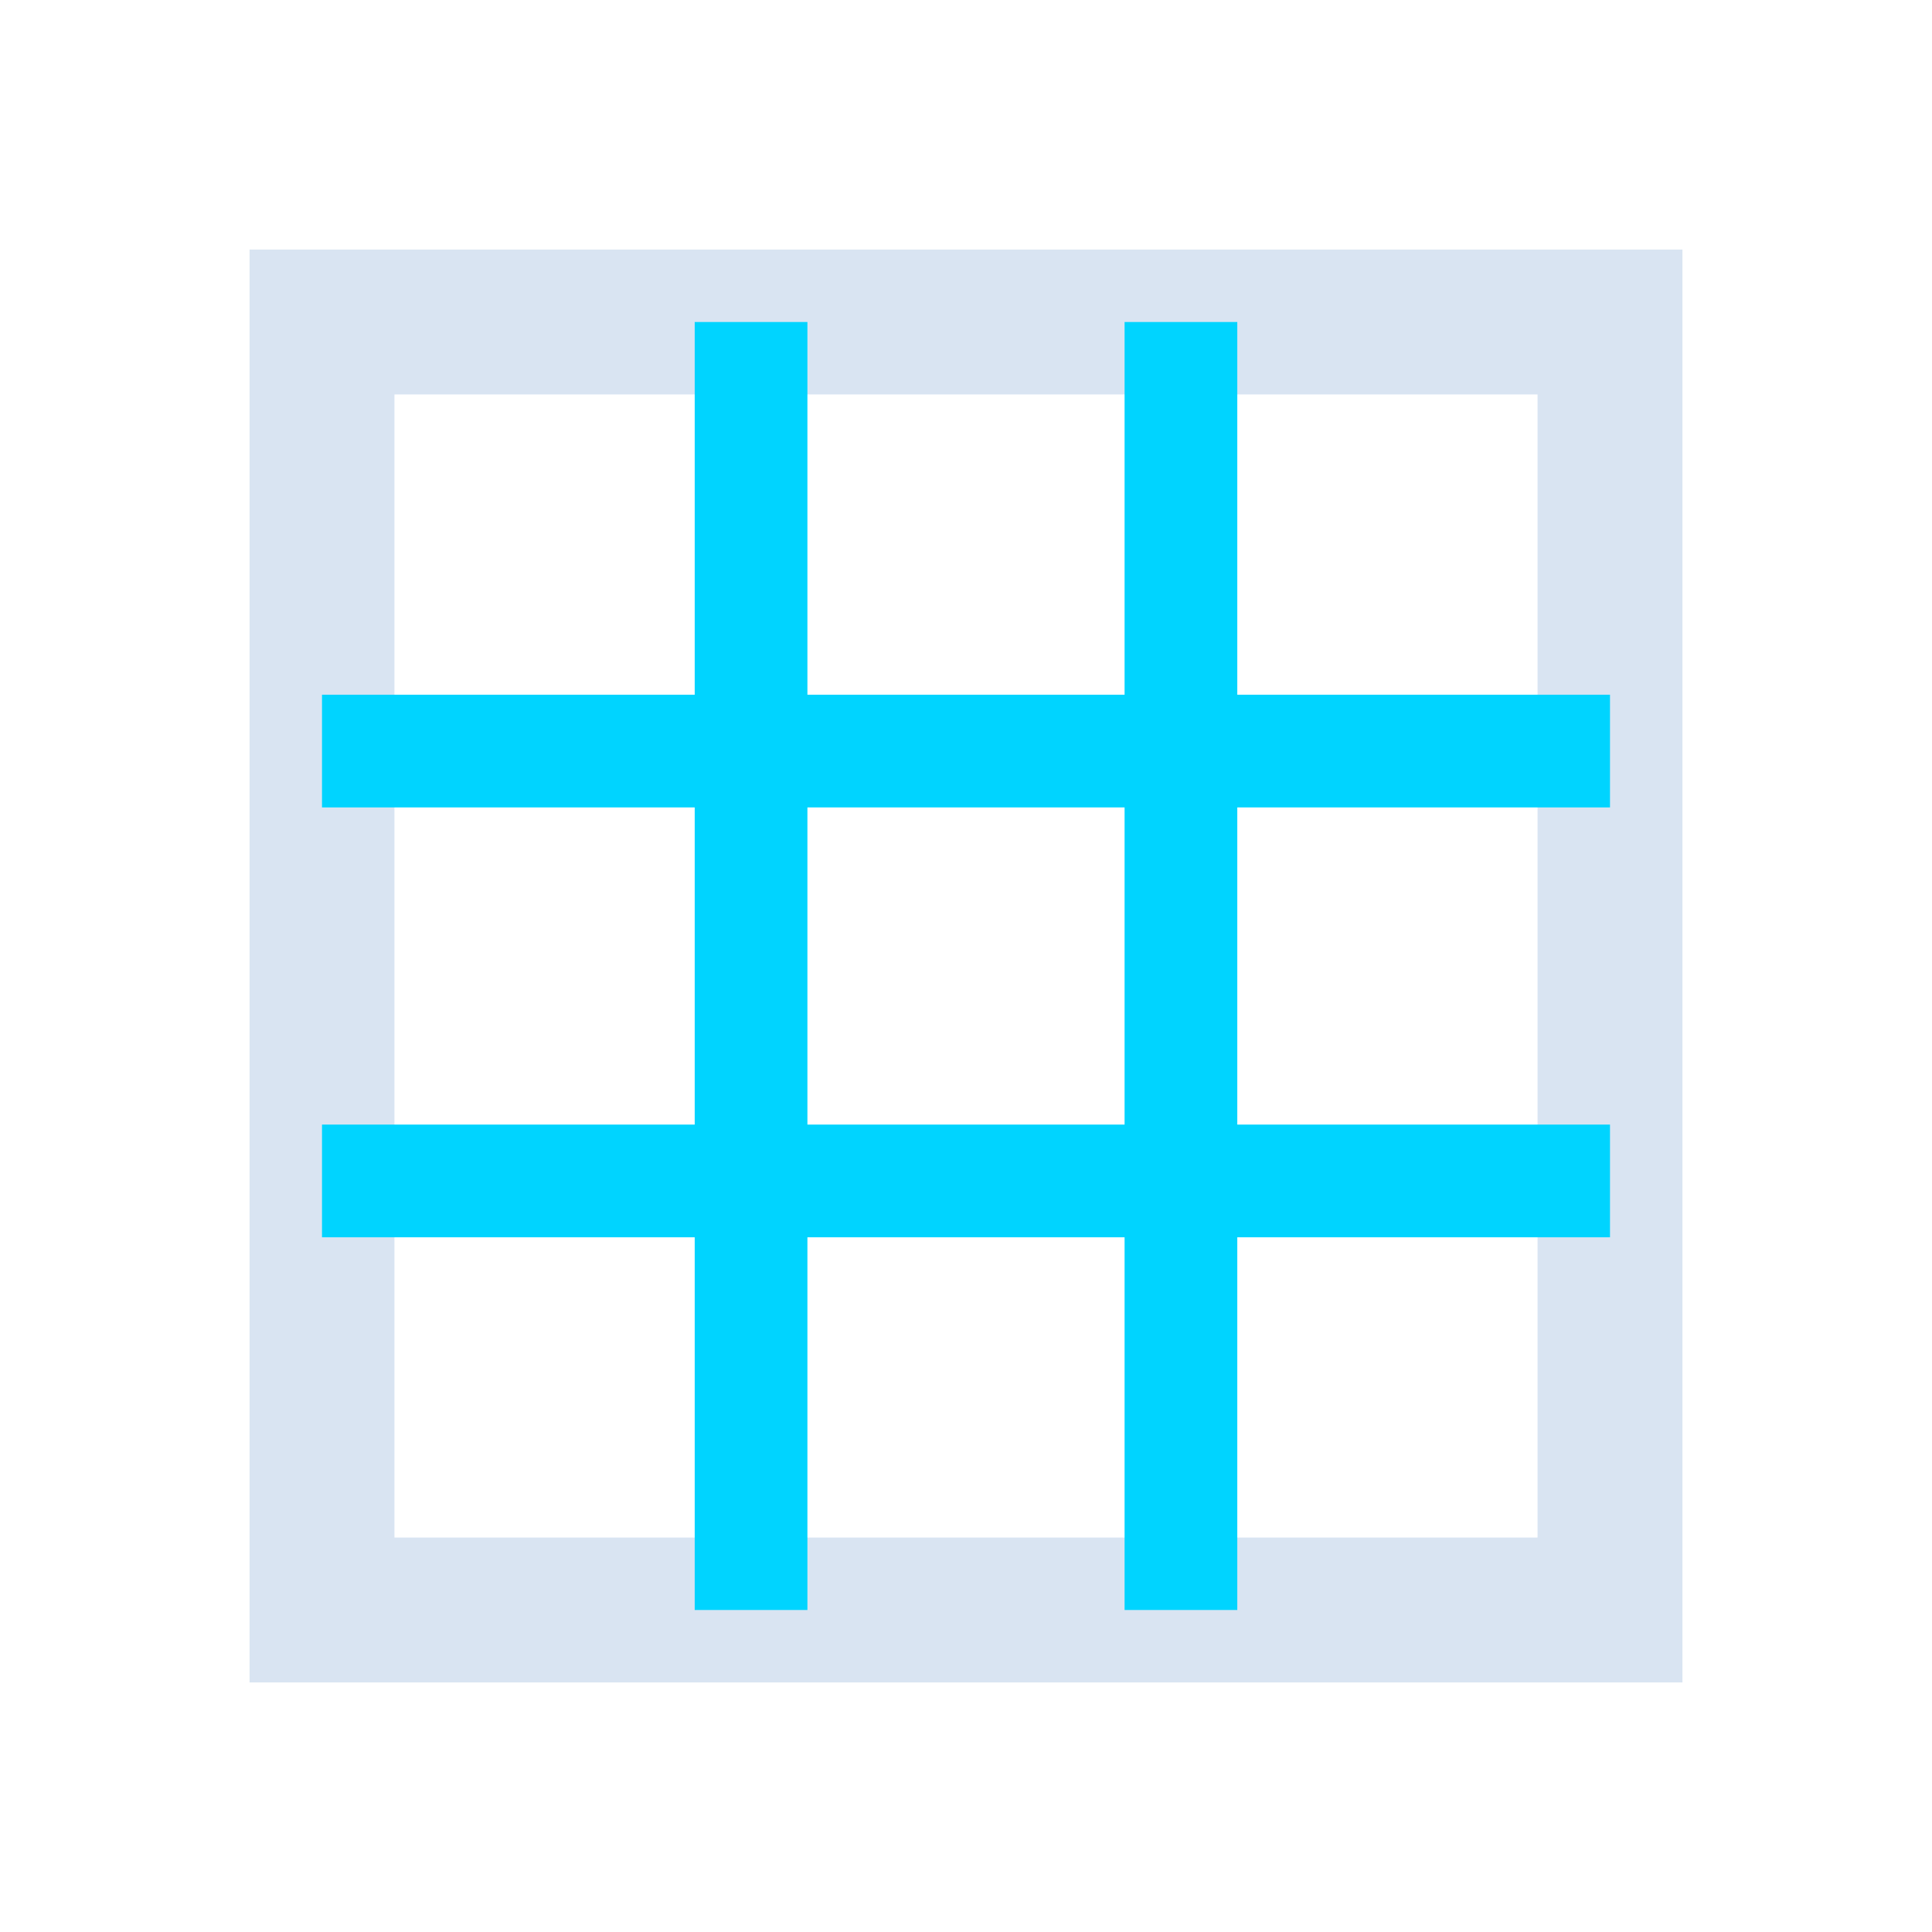
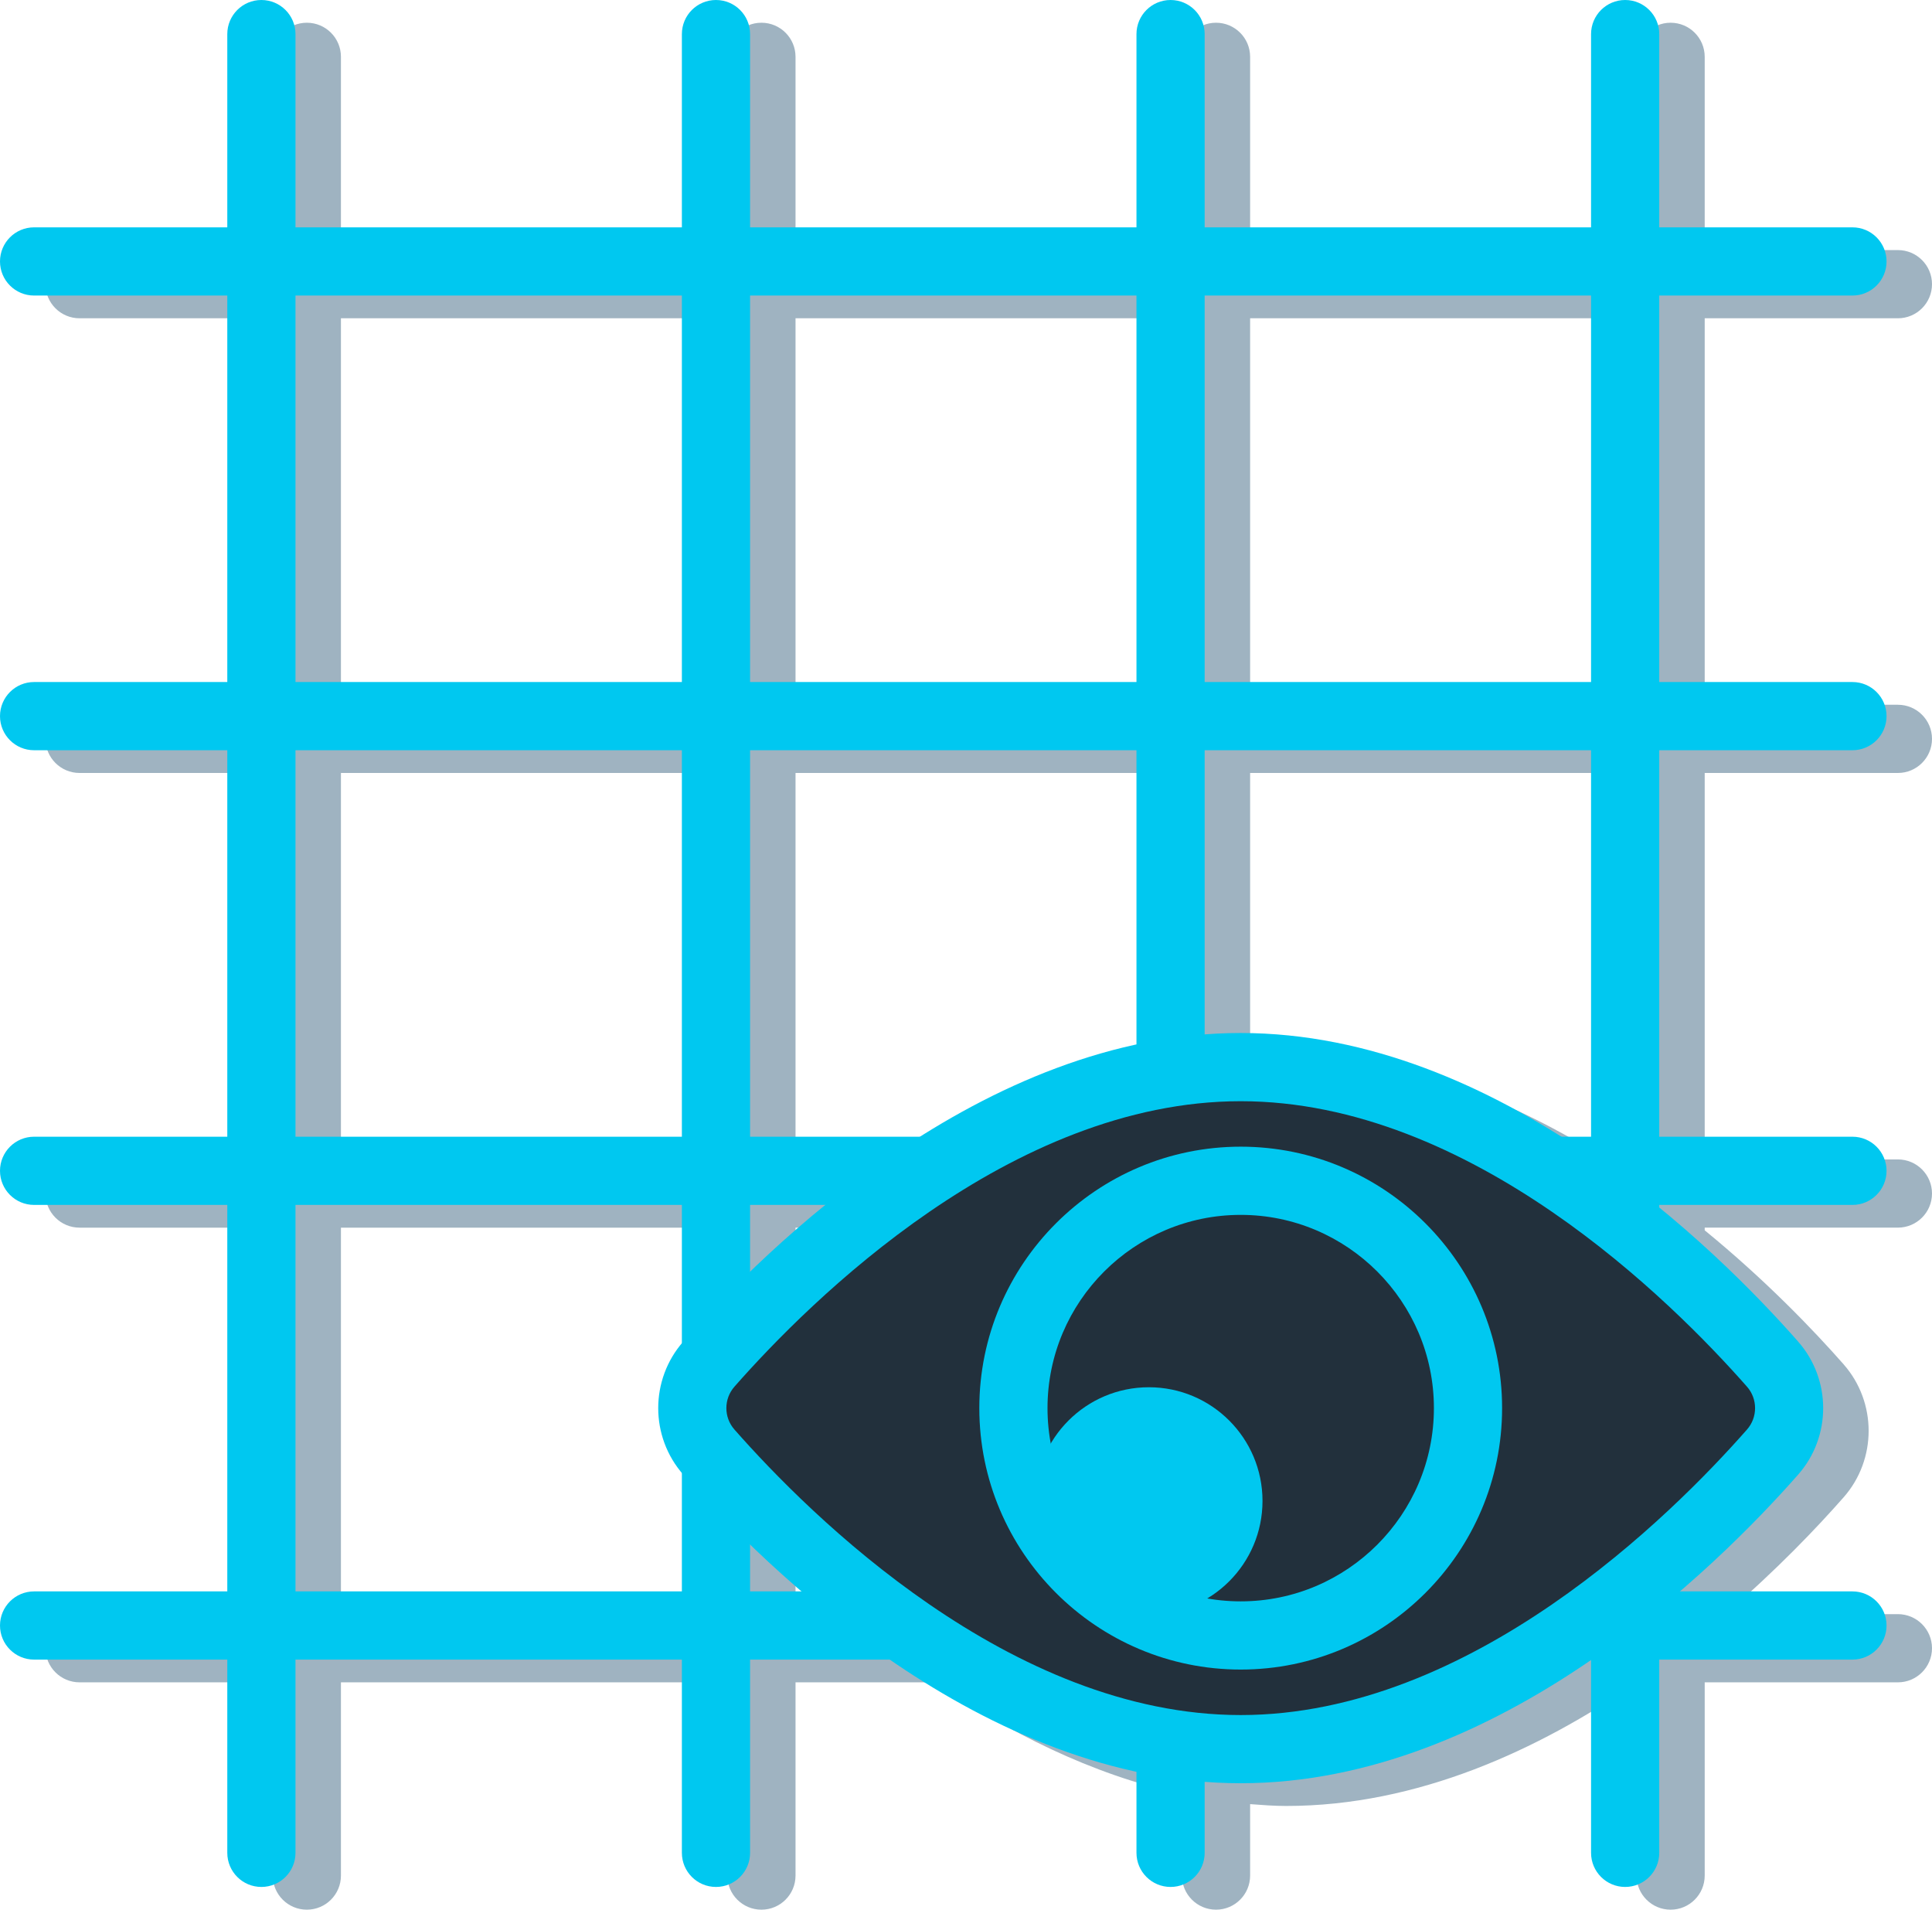
- <svg xmlns="http://www.w3.org/2000/svg" width="24" height="24" viewBox="0 0 24 24" fill="none">
-   <path d="M4 4h16v16H4V4Z" stroke="#D9E4F2" stroke-width="1.8" />
-   <path d="M9.33 4v16M14.67 4v16M4 9.33h16M4 14.67h16" stroke="#00D4FF" stroke-width="1.4" />
+ <svg xmlns="http://www.w3.org/2000/svg" id="Layer_2" data-name="Layer 2" viewBox="0 0 85 84">
+   <defs>
+     <style>
+       .cls-1 {
+         fill: #9fb3c1;
+       }
+ 
+       .cls-2 {
+         fill: #00c8f0;
+       }
+ 
+       .cls-3 {
+         fill: #22303c;
+       }
+     </style>
+   </defs>
+   <g id="Icon">
+     <g>
+       <path class="cls-1" d="M83.5,34c.828,0,1.5-.671,1.5-1.5s-.672-1.5-1.5-1.5h-8.5V14h8.5c.828,0,1.5-.671,1.5-1.5s-.672-1.5-1.5-1.5h-8.5V2.5c0-.829-.672-1.5-1.5-1.5s-1.5.671-1.5,1.5v8.5h-17V2.5c0-.829-.672-1.5-1.5-1.5s-1.5.671-1.5,1.5v8.5h-17V2.5c0-.829-.671-1.5-1.5-1.5s-1.5.671-1.5,1.5v8.5H15V2.5c0-.829-.671-1.5-1.5-1.5s-1.5.671-1.5,1.5v8.5H3.5c-.829,0-1.5.671-1.5,1.5s.671,1.5,1.5,1.5h8.5v17H3.5c-.829,0-1.5.671-1.5,1.5s.671,1.5,1.5,1.5h8.5v17H3.5c-.829,0-1.5.672-1.5,1.5s.671,1.5,1.5,1.5h8.5v17H3.5c-.829,0-1.5.672-1.5,1.5s.671,1.5,1.5,1.5h8.5v8.5c0,.828.671,1.5,1.5,1.5s1.5-.672,1.5-1.5v-8.5h17v8.5c0,.828.671,1.5,1.5,1.5s1.5-.672,1.5-1.5v-8.5h6.156c3.144,2.162,6.83,4.05,10.844,4.92v3.58c0,.828.672,1.5,1.5,1.5s1.5-.672,1.5-1.5v-3.143c.526.04,1.052.081,1.586.081,5.787,0,11.107-2.468,15.414-5.427v8.489c0,.828.672,1.5,1.5,1.5s1.5-.672,1.5-1.5v-8.5h8.5c.828,0,1.5-.672,1.5-1.5s-.672-1.5-1.5-1.5h-7.596c2.262-1.942,4.05-3.822,5.208-5.139,1.467-1.666,1.467-4.181,0-5.848v-.001c-1.308-1.487-3.418-3.692-6.112-5.895v-.118h8.5c.828,0,1.5-.672,1.5-1.5s-.672-1.5-1.5-1.5h-8.5v-17h8.5ZM72,14v17h-17V14h17ZM52,14v17h-17V14h17ZM35,56.942v-2.942h3.312c-1.235,1.002-2.339,2.001-3.312,2.942ZM42.492,51h-7.492v-17h17v12.955c-3.46.75-6.672,2.257-9.508,4.045ZM15,14h17v17H15V14ZM15,34h17v17H15v-17ZM15,71v-17h17v6.094c-1.379,1.641-1.378,4.047,0,5.686v5.22H15ZM35,71v-2.067c.689.666,1.444,1.36,2.267,2.067h-2.267ZM72,51h-1.322c-4.055-2.557-8.882-4.562-14.092-4.562-.534,0-1.06.041-1.586.081v-12.518h17v17Z" />
+       <g>
+         <path class="cls-2" d="M11.5,83c-.829,0-1.5-.672-1.5-1.5V1.5c0-.829.671-1.5,1.5-1.5s1.5.671,1.5,1.5v80c0,.828-.671,1.5-1.5,1.5Z" />
+         <path class="cls-2" d="M31.5,83c-.829,0-1.5-.672-1.5-1.5V1.5c0-.829.671-1.5,1.5-1.5s1.5.671,1.5,1.5v80c0,.828-.671,1.5-1.5,1.5Z" />
+         <path class="cls-2" d="M51.5,83c-.828,0-1.5-.672-1.5-1.5V1.5c0-.829.672-1.5,1.5-1.5s1.5.671,1.5,1.5v80c0,.828-.672,1.5-1.5,1.5Z" />
+         <path class="cls-2" d="M71.5,83c-.828,0-1.5-.672-1.5-1.5V1.5c0-.829.672-1.5,1.5-1.5s1.5.671,1.5,1.5v80c0,.828-.672,1.5-1.5,1.5Z" />
+         <path class="cls-2" d="M81.5,73H1.5c-.829,0-1.5-.672-1.5-1.5s.671-1.5,1.5-1.5h80c.828,0,1.5.672,1.5,1.5s-.672,1.5-1.5,1.5Z" />
+         <path class="cls-2" d="M81.5,53H1.5c-.829,0-1.5-.672-1.5-1.5s.671-1.5,1.5-1.5h80c.828,0,1.5.672,1.5,1.5s-.672,1.5-1.5,1.5Z" />
+         <path class="cls-2" d="M81.5,33H1.5c-.829,0-1.5-.671-1.5-1.5s.671-1.5,1.5-1.5h80c.828,0,1.5.671,1.5,1.5s-.672,1.5-1.5,1.5Z" />
+         <path class="cls-2" d="M81.5,13H1.5c-.829,0-1.5-.671-1.5-1.5s.671-1.5,1.5-1.5h80c.828,0,1.5.671,1.5,1.5s-.672,1.5-1.5,1.5Z" />
+         <g>
+           <g>
+             <path class="cls-3" d="M77.986,60.004c.971,1.103.971,2.763,0,3.866-3.565,4.053-12.697,13.067-23.401,13.067s-19.836-9.014-23.401-13.067c-.971-1.103-.971-2.763,0-3.866,3.565-4.053,12.697-13.067,23.401-13.067s19.836,9.014,23.401,13.067Z" />
+             <path class="cls-2" d="M54.586,78.438c-11.358,0-20.937-9.494-24.527-13.577-1.466-1.665-1.467-4.18,0-5.847,3.591-4.082,13.168-13.576,24.527-13.576,11.357,0,20.936,9.494,24.526,13.575v.001c1.467,1.667,1.467,4.182,0,5.848-3.591,4.082-13.17,13.576-24.526,13.576ZM54.586,48.438c-10.135,0-18.954,8.781-22.274,12.557-.473.538-.473,1.348-0,1.885,3.322,3.776,12.141,12.559,22.275,12.559,10.132,0,18.952-8.782,22.274-12.559.473-.537.473-1.347,0-1.884h0c-3.322-3.776-12.142-12.558-22.274-12.558Z" />
+           </g>
+           <path class="cls-2" d="M54.586,73.438c-6.341,0-11.5-5.159-11.5-11.5s5.159-11.5,11.5-11.5,11.5,5.159,11.5,11.5-5.159,11.5-11.5,11.5ZM54.586,53.438c-4.687,0-8.5,3.813-8.5,8.5s3.813,8.5,8.5,8.5,8.5-3.813,8.5-8.5-3.813-8.5-8.5-8.5Z" />
+           <circle class="cls-2" cx="50.545" cy="66.02" r="5" />
+         </g>
+       </g>
+     </g>
+   </g>
</svg>
